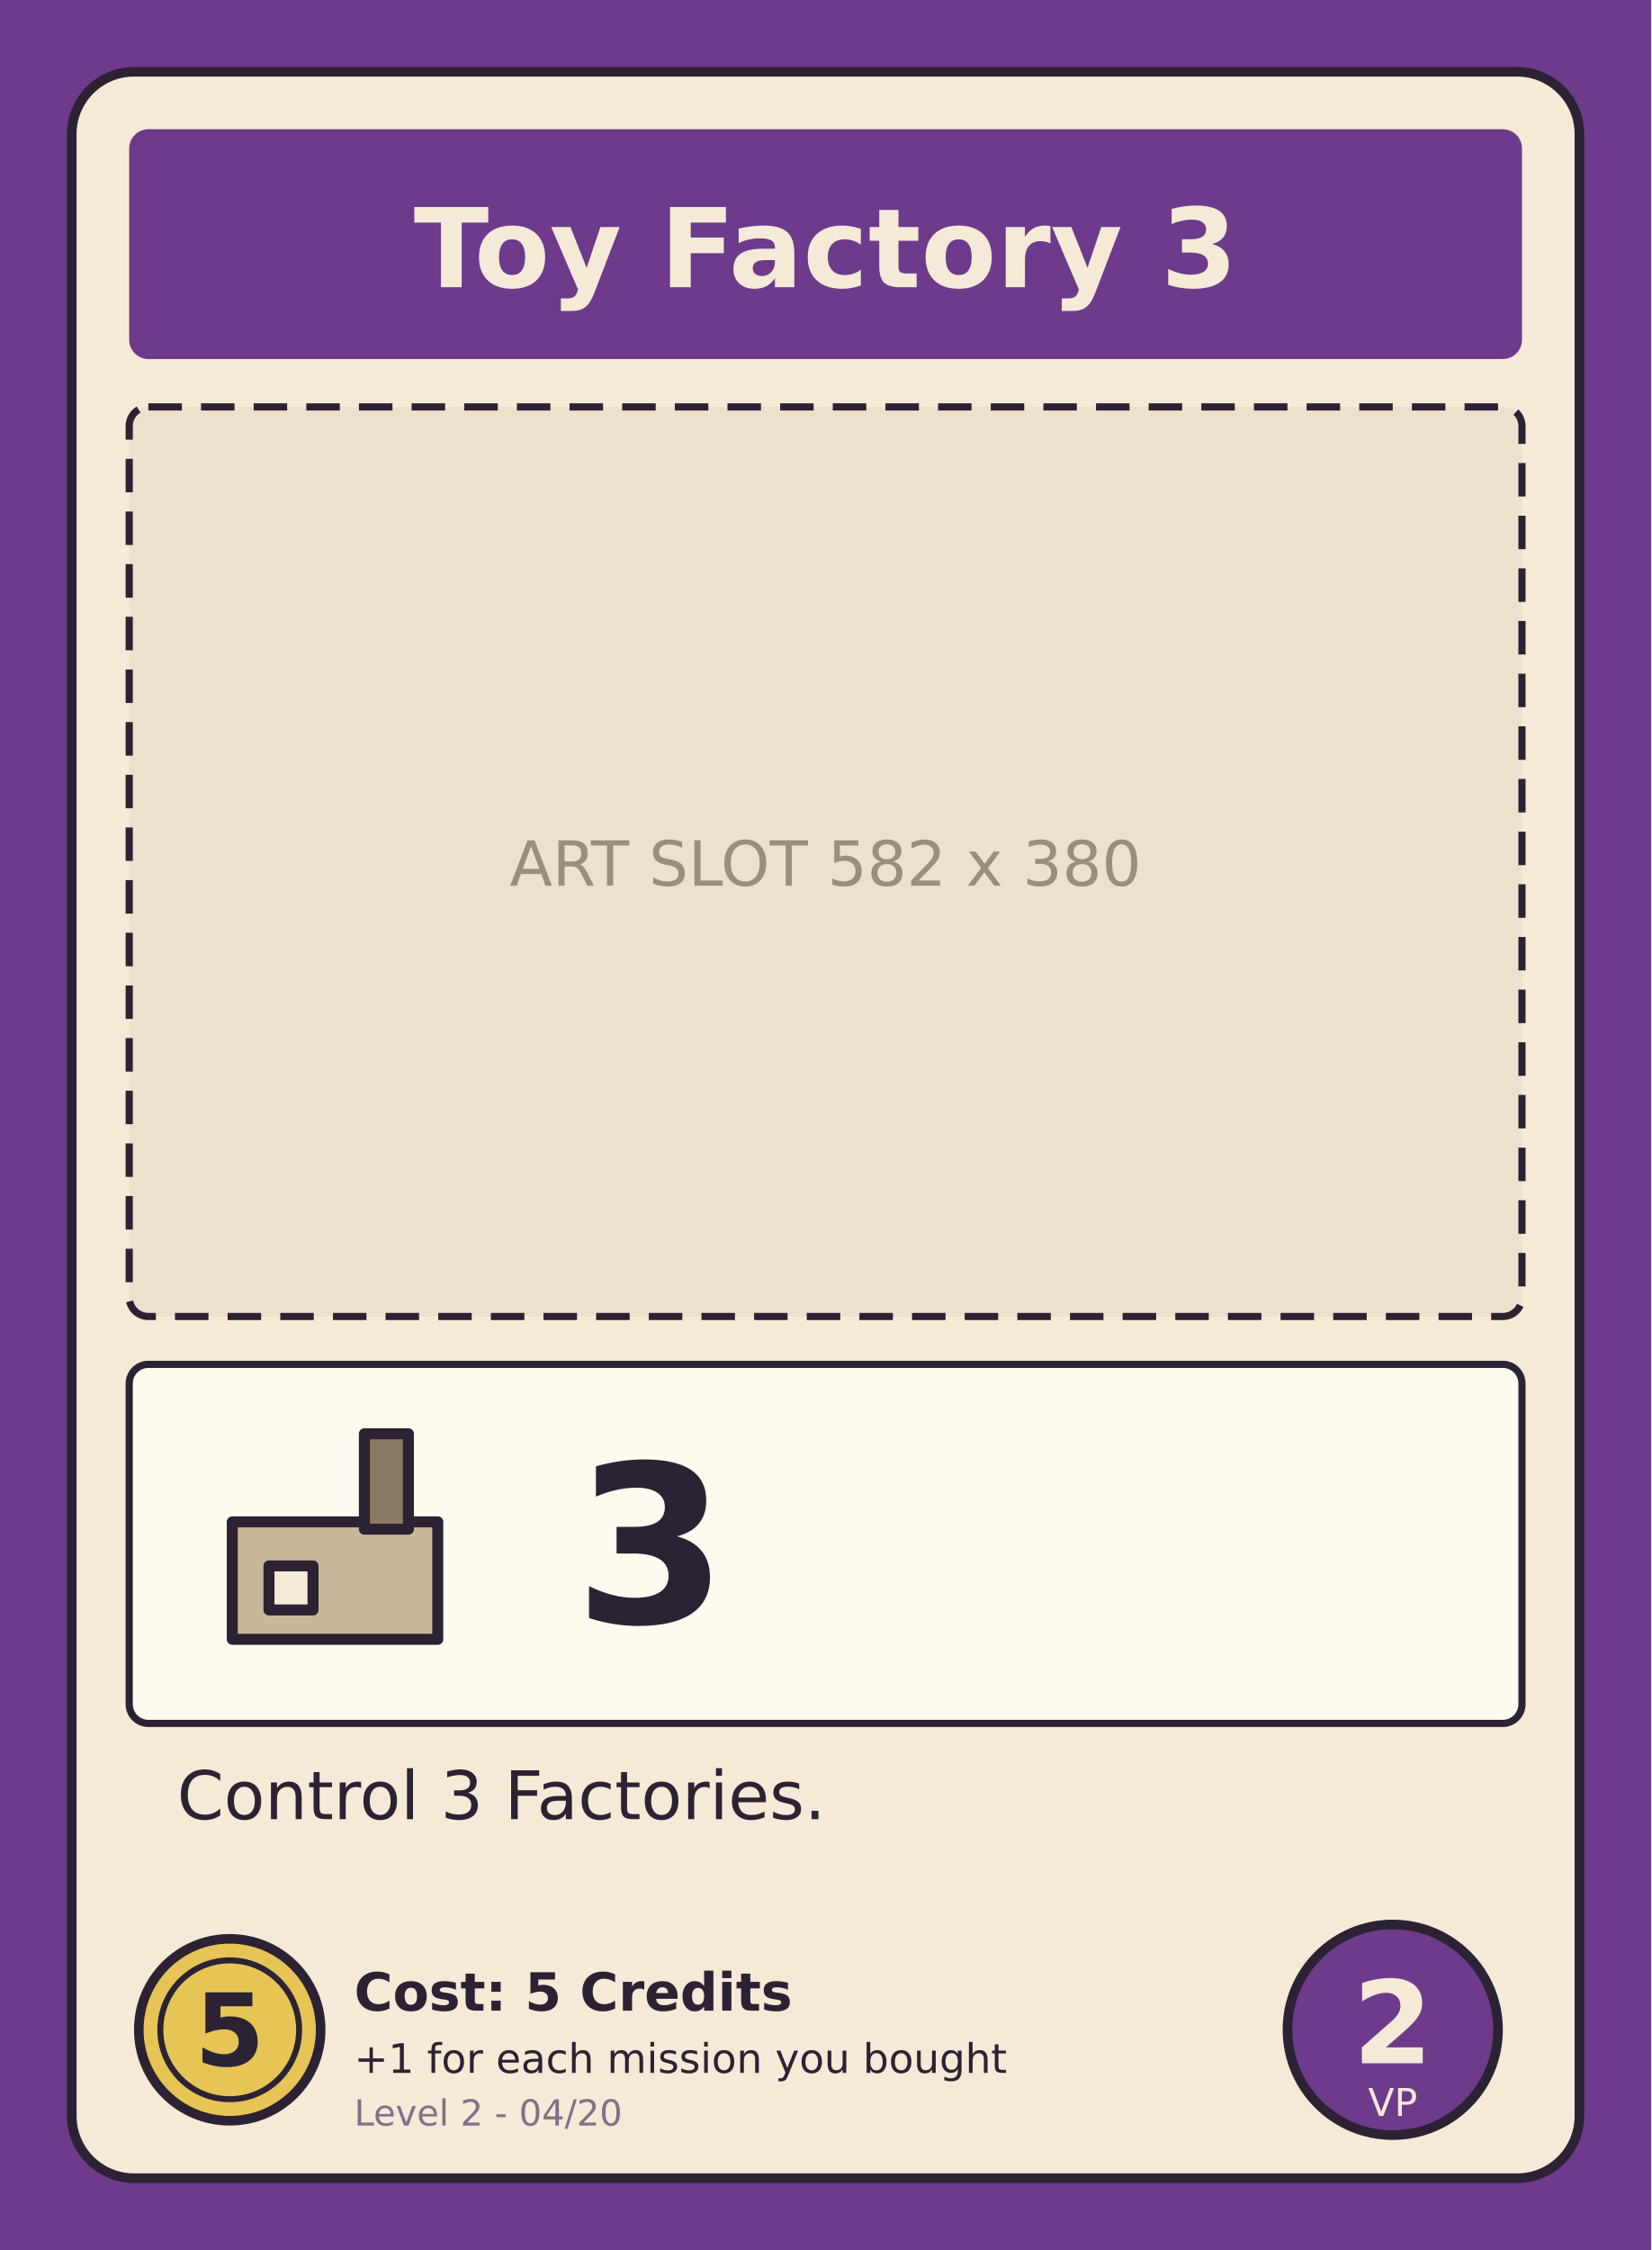
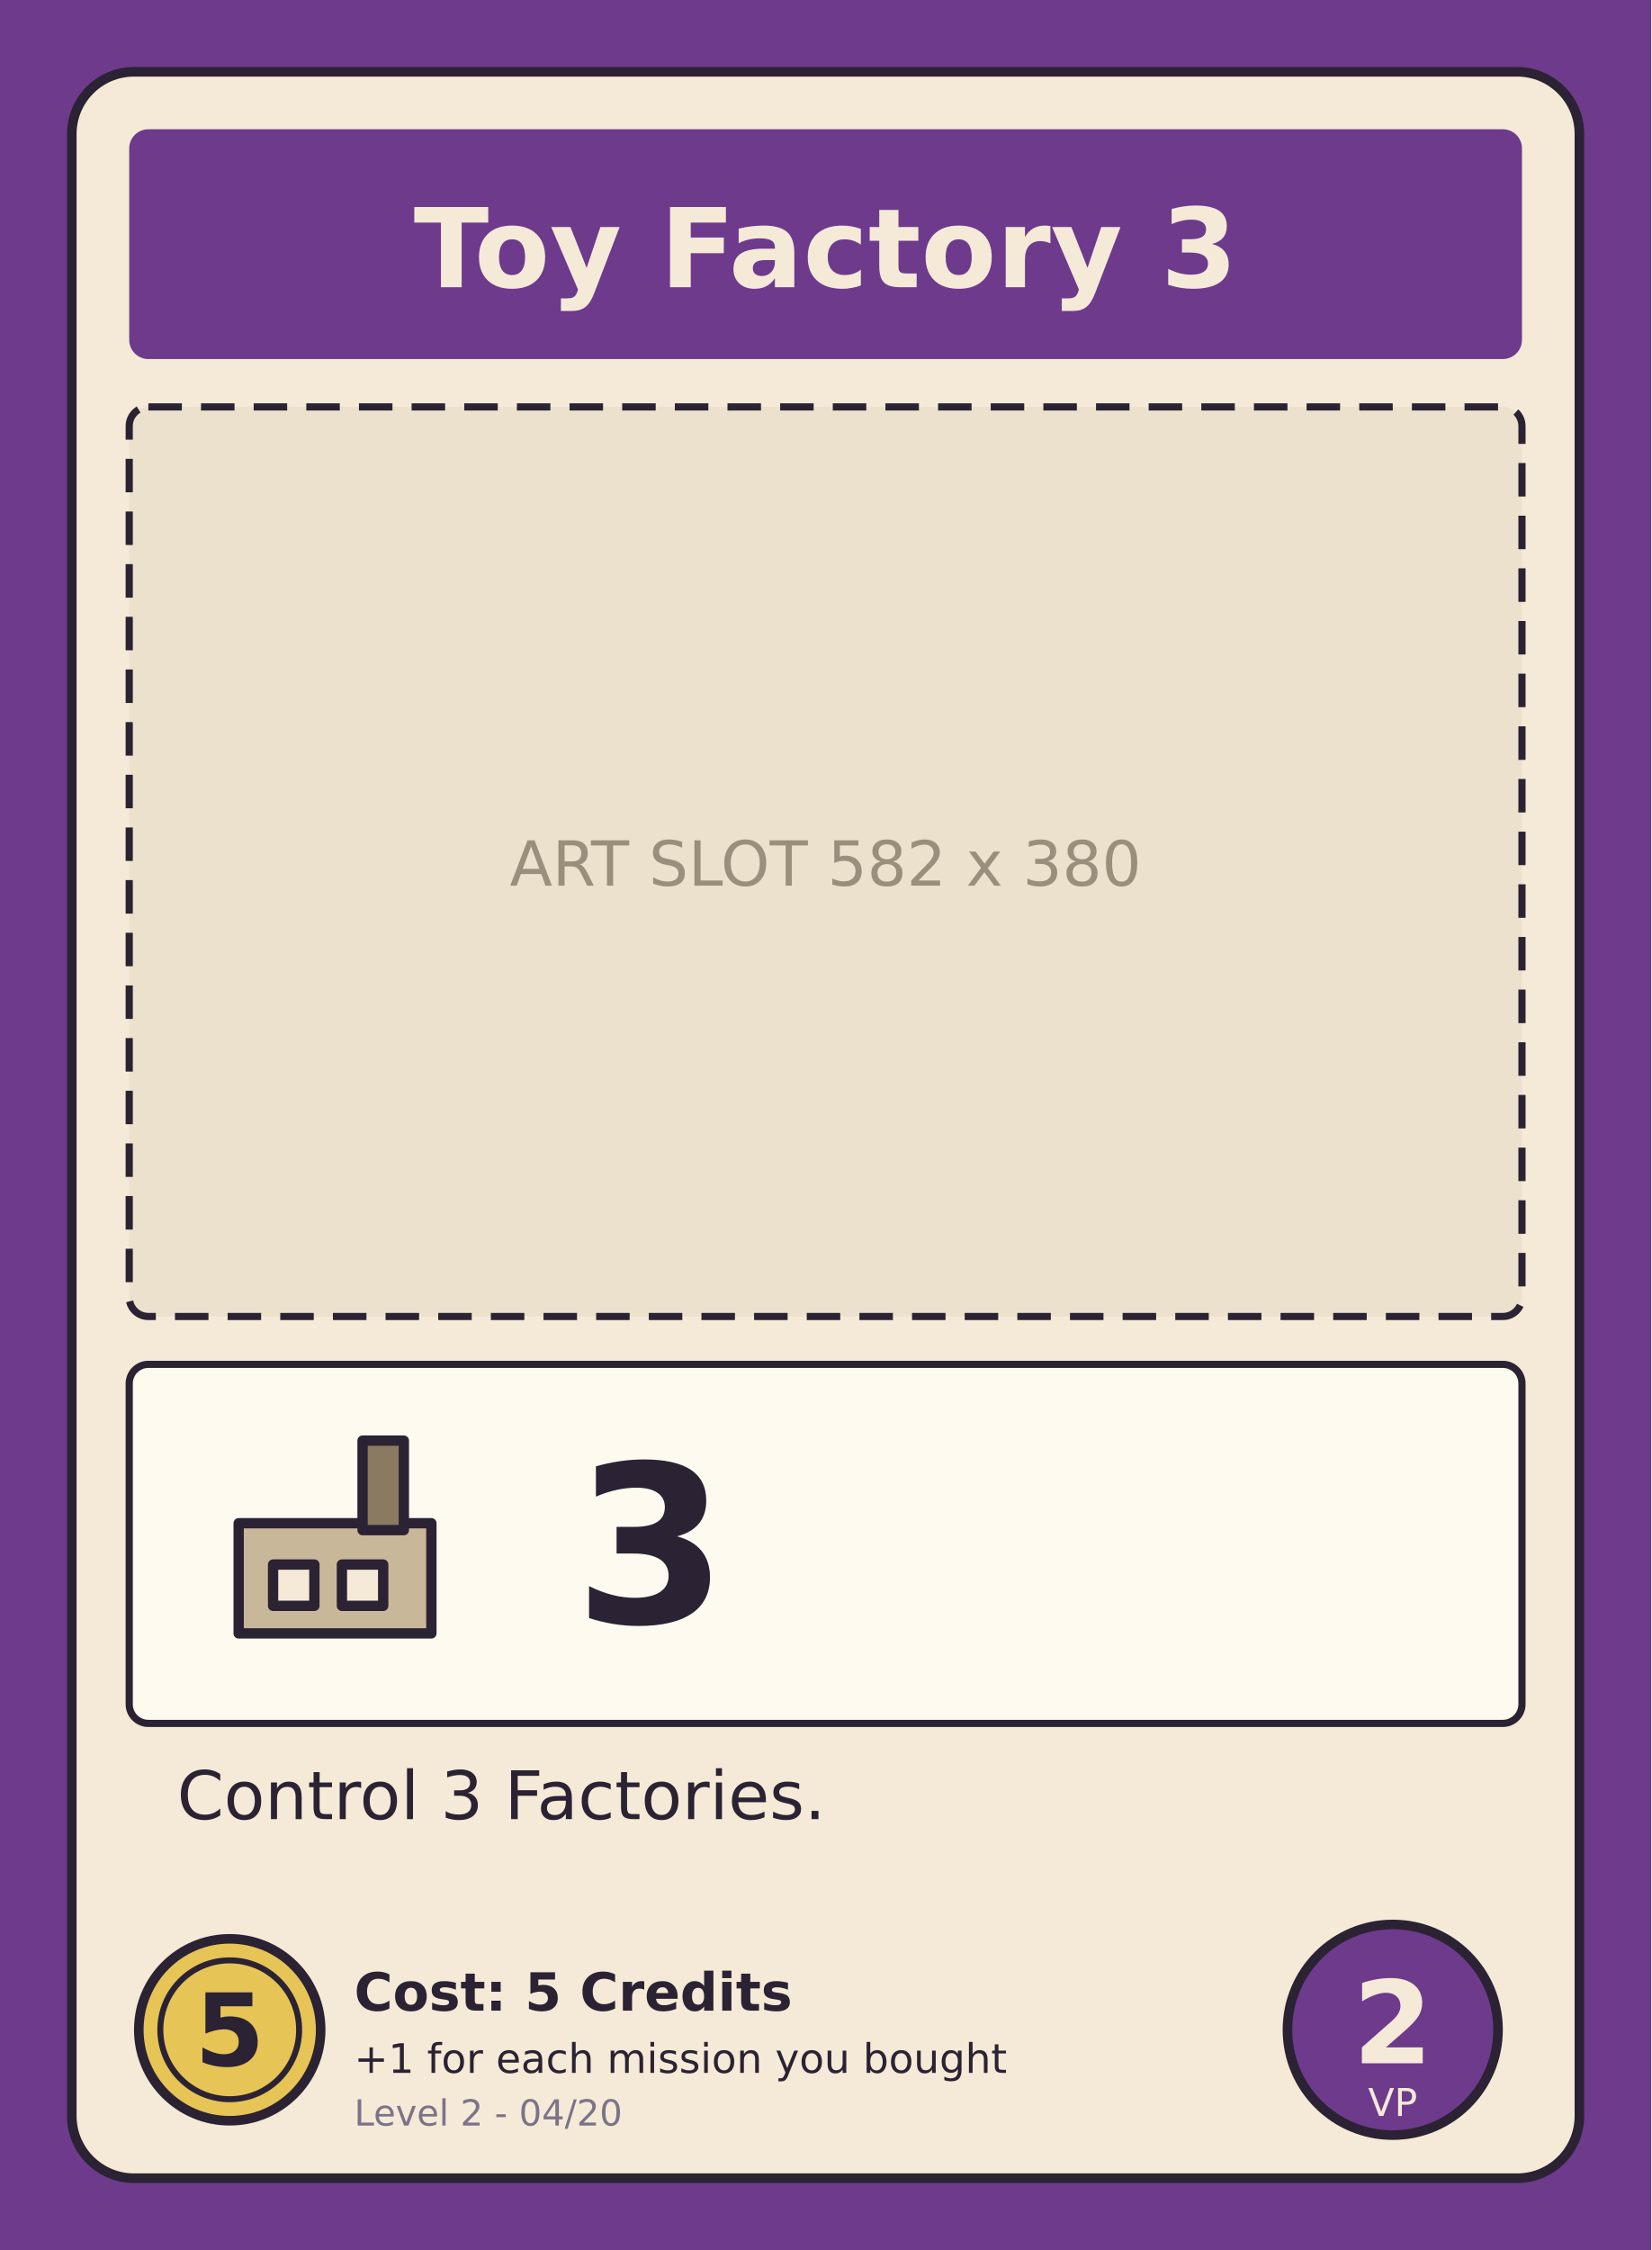
<svg xmlns="http://www.w3.org/2000/svg" viewBox="0 0 690 940" width="69.0mm" height="94.0mm" font-family="DejaVu Sans, Arial, sans-serif">
  <rect id="bleed" x="0" y="0" width="690" height="940" fill="#6d3a8c" />
  <rect id="trim" x="30" y="30" width="630" height="880" rx="26" fill="#f4ead7" stroke="#2b2233" stroke-width="4" />
  <rect x="54" y="54" width="582" height="96" rx="8" fill="#6d3a8c" />
  <text x="345.0" y="120" text-anchor="middle" font-size="46" font-weight="bold" fill="#f4ead7">Toy Factory 3</text>
  <g id="art-slot">
    <rect x="54" y="170" width="582" height="380" rx="8" fill="#ebe1cd" stroke="#2b2233" stroke-width="3" stroke-dasharray="14 8" />
    <text class="placeholder" x="345.0" y="370" text-anchor="middle" font-size="26" fill="#9a8f7c">ART SLOT 582 x 380</text>
  </g>
  <rect x="54" y="570" width="582" height="150" rx="8" fill="#fffaf0" stroke="#2b2233" stroke-width="3" />
-   <g transform="translate(140,645) scale(1.533333)" stroke="#2b2233" stroke-width="3" stroke-linejoin="round" fill="none">
+   <g transform="translate(140.0,645.0) scale(1.438)" stroke="#2b2233" stroke-width="3" stroke-linejoin="round" stroke-linecap="round" fill="none">
    <rect x="-28" y="-6" width="56" height="32" fill="#c9b79a" />
    <rect x="8" y="-30" width="12" height="26" fill="#8a7a62" />
    <rect x="-18" y="6" width="12" height="12" fill="#f4ead7" />
+     <rect x="2" y="6" width="12" height="12" fill="#f4ead7" />
  </g>
  <text x="240" y="678" font-size="92" font-weight="bold" fill="#2b2233">3</text>
  <text x="74" y="760" font-size="28" fill="#2b2233">Control 3 Factories.</text>
  <g id="cost">
    <circle cx="96" cy="848" r="38" fill="#e6c455" stroke="#2b2233" stroke-width="4" />
    <circle cx="96" cy="848" r="29" fill="none" stroke="#2b2233" stroke-width="2.5" />
    <text x="96" y="863" text-anchor="middle" font-size="42" font-weight="bold" fill="#2b2233">5</text>
  </g>
  <text x="148" y="840" font-size="22" font-weight="bold" fill="#2b2233">Cost: 5 Credits</text>
  <text x="148" y="866" font-size="17" fill="#2b2233">+1 for each mission you bought</text>
  <text x="148" y="888" font-size="15" fill="#7d7388">Level 2  -  04/20</text>
  <circle cx="582" cy="848" r="44" fill="#6d3a8c" stroke="#2b2233" stroke-width="4" />
  <text x="582" y="862" text-anchor="middle" font-size="48" font-weight="bold" fill="#f4ead7">2</text>
  <text x="582" y="884" text-anchor="middle" font-size="16" fill="#f4ead7">VP</text>
</svg>
